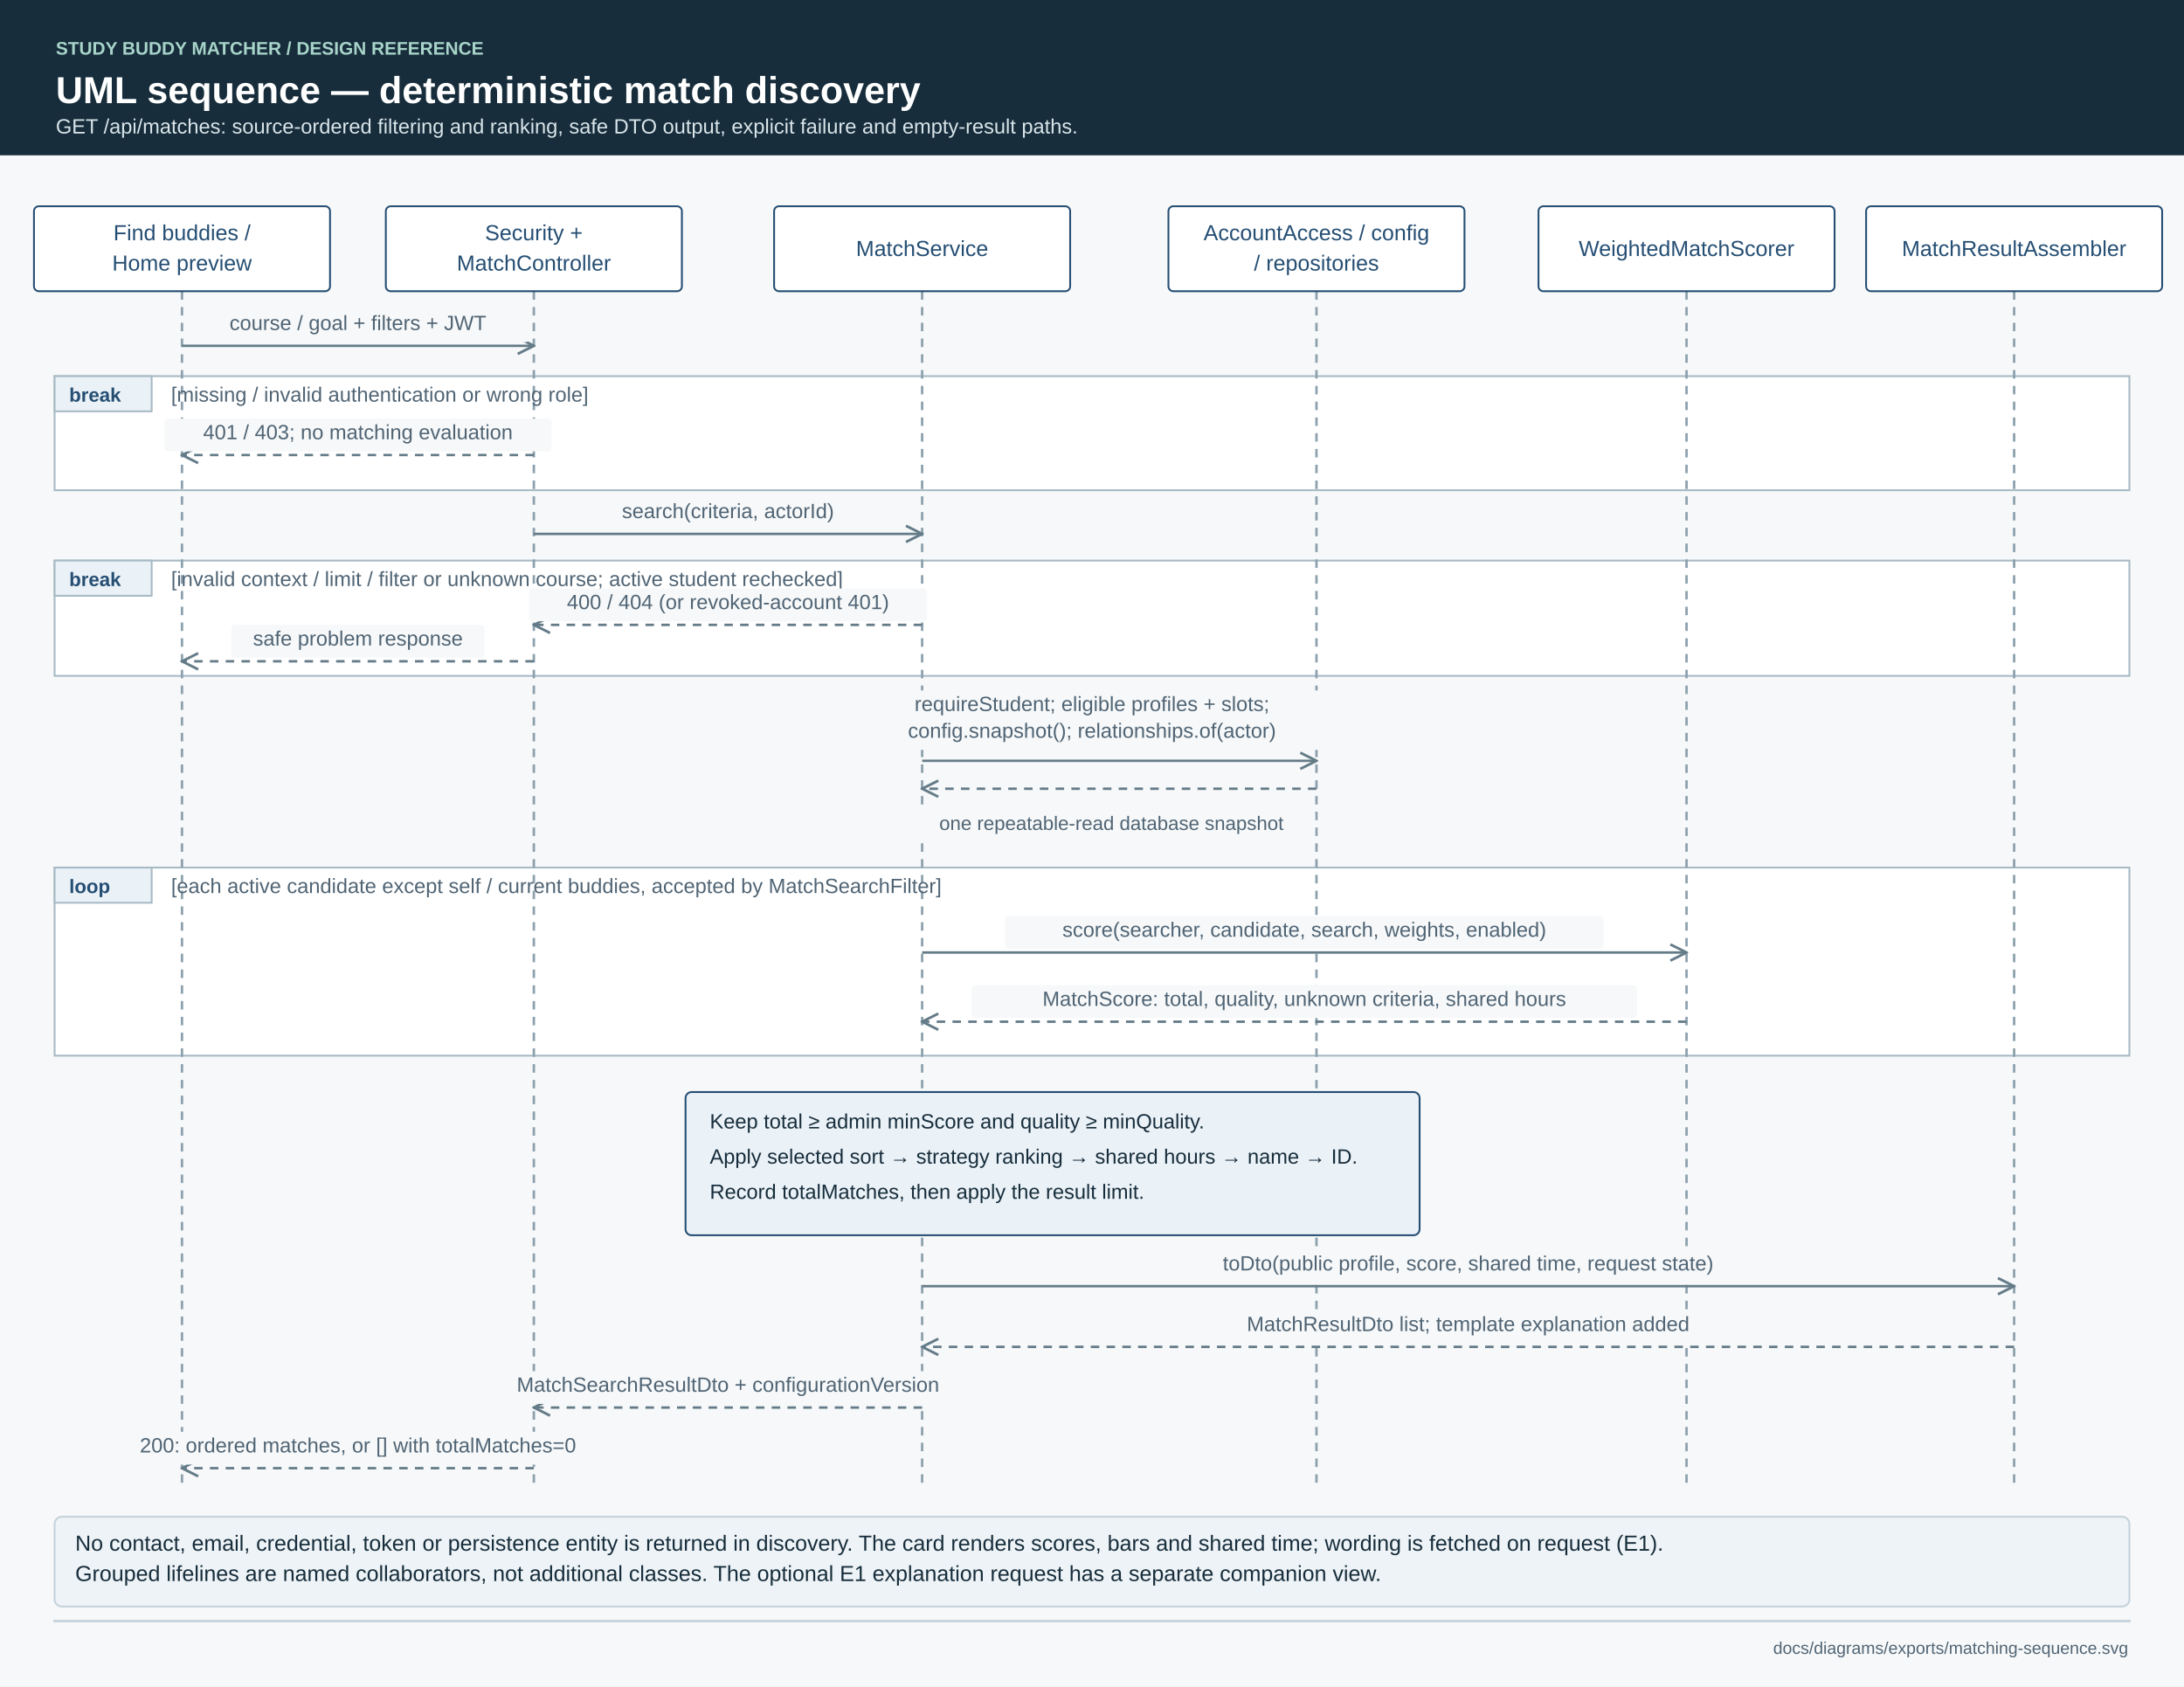
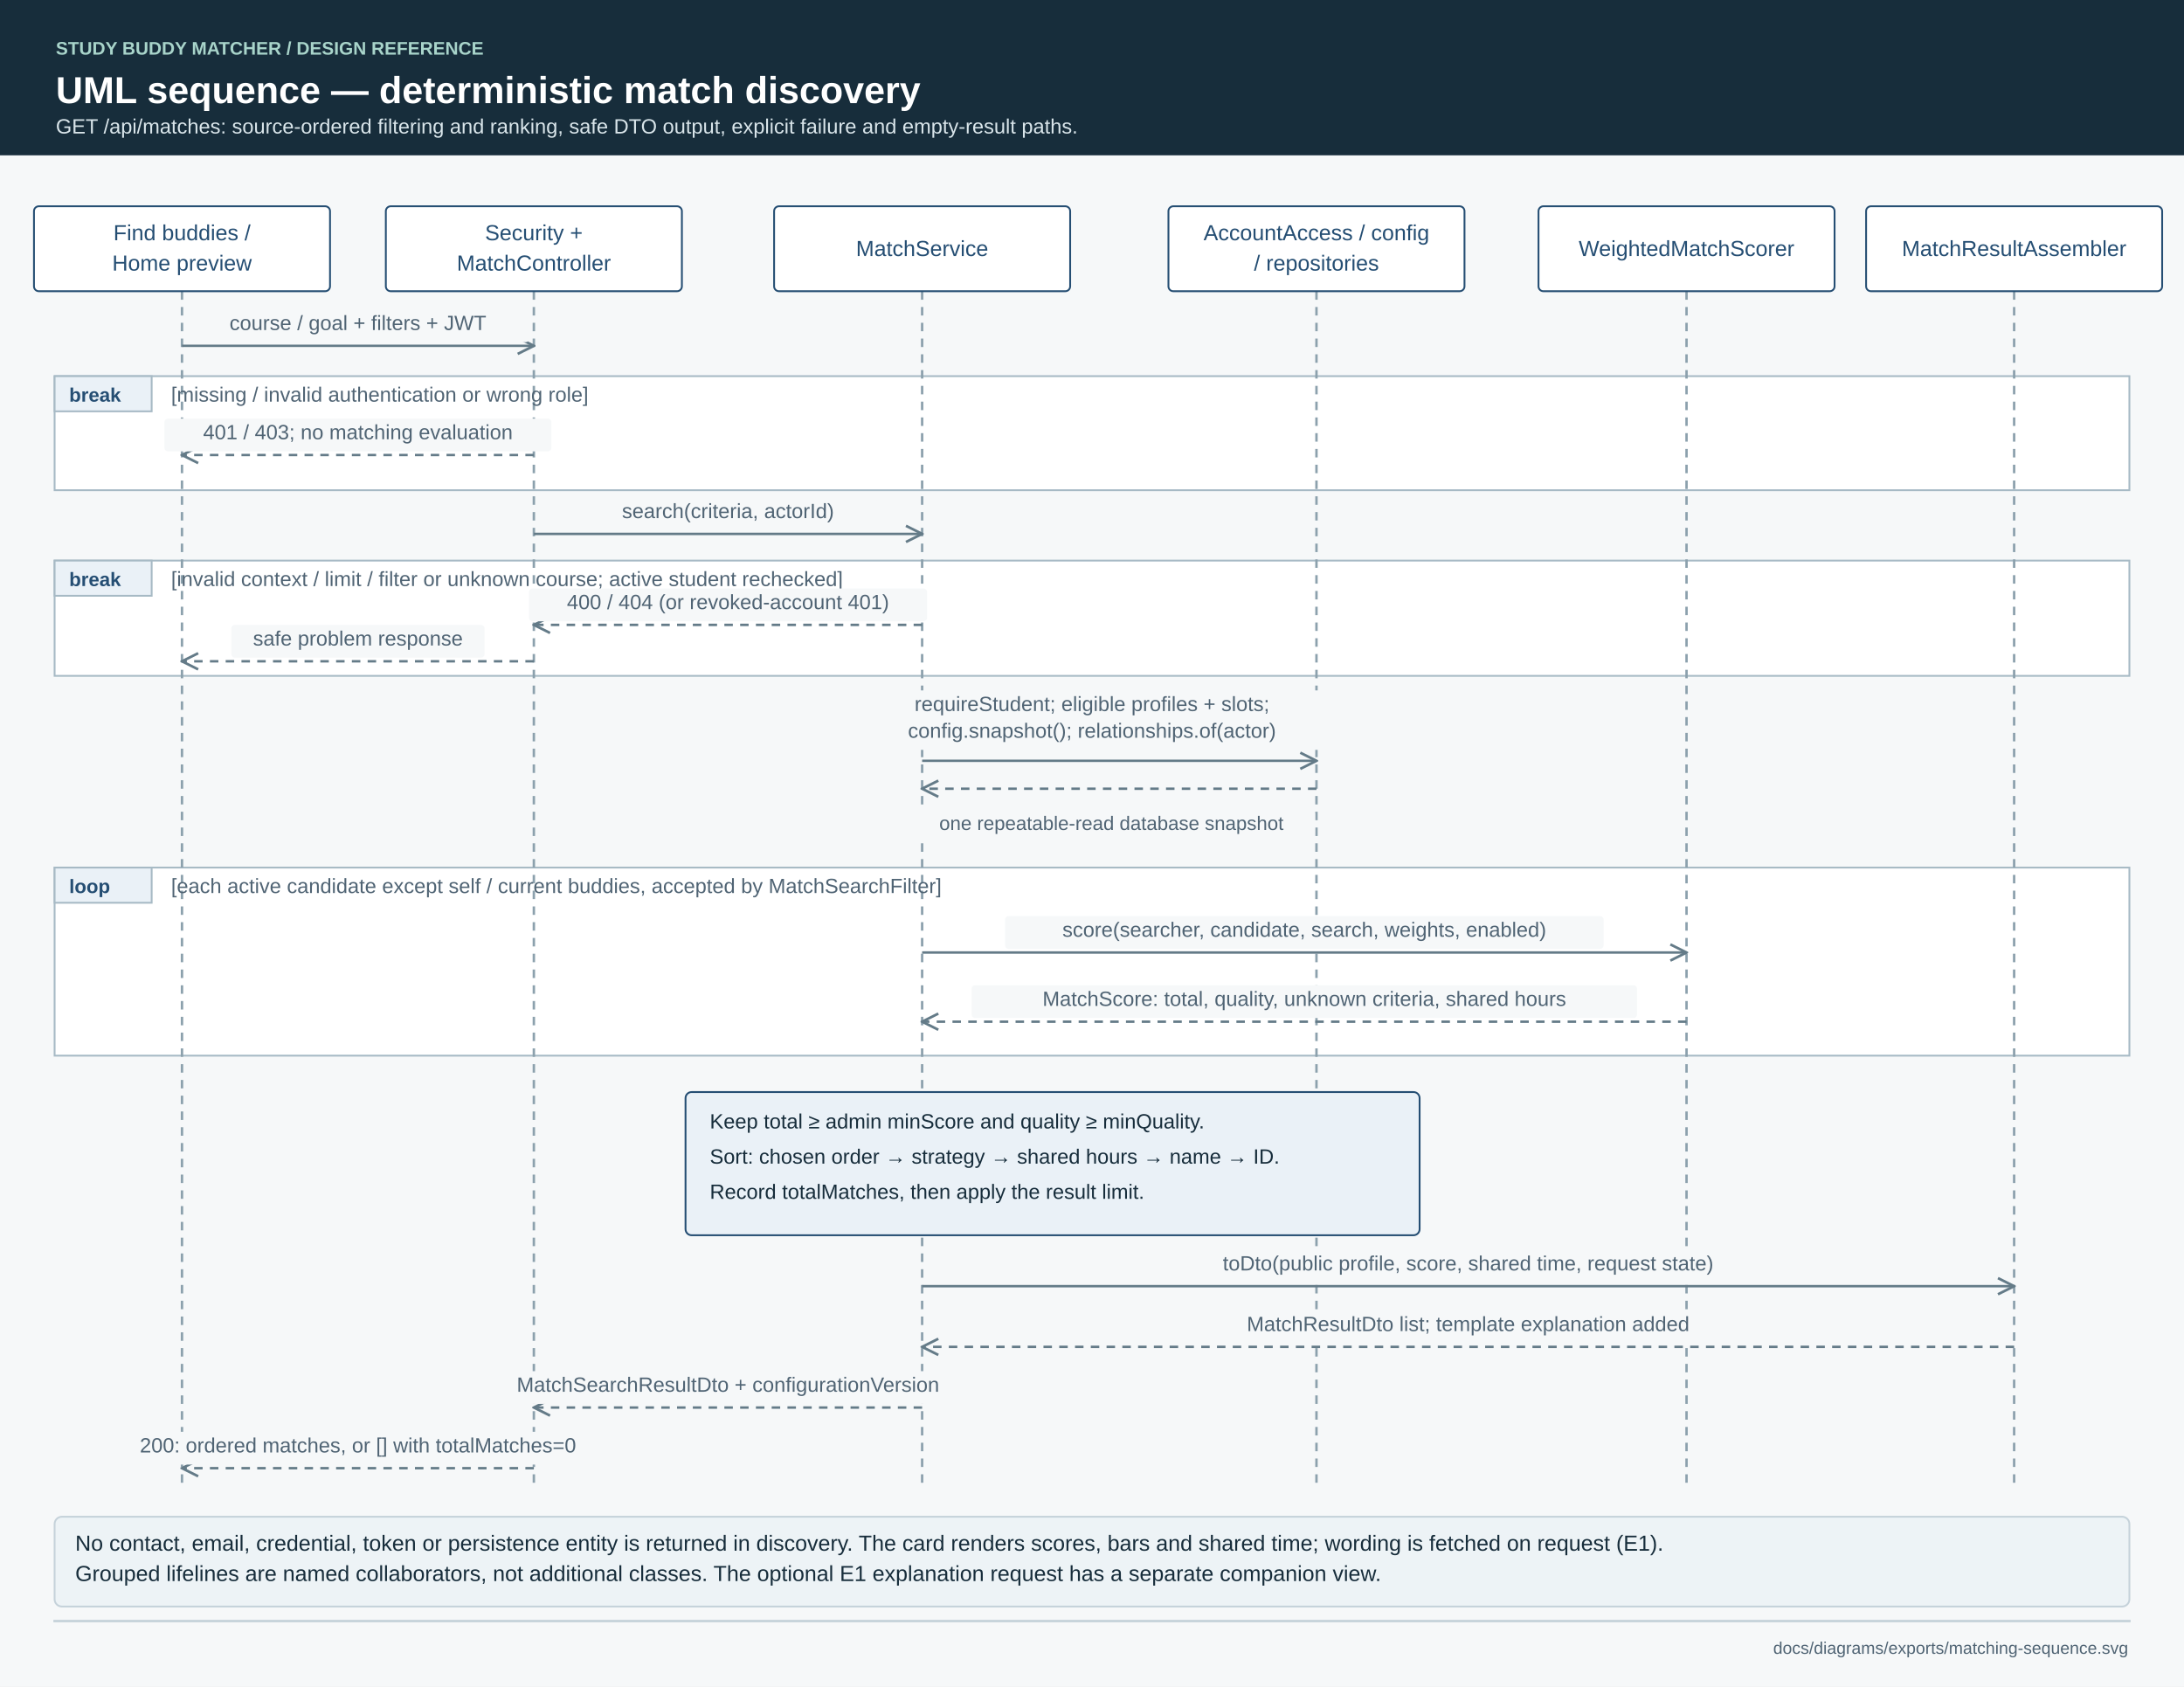
<svg xmlns="http://www.w3.org/2000/svg" width="1800" height="1390" viewBox="0 0 1800 1390" role="img" aria-labelledby="title description">
  <defs>
    <marker id="arrow" viewBox="0 0 12 12" refX="11" refY="6" markerWidth="8" markerHeight="8" orient="auto-start-reverse">
      <path d="M 1 1 L 11 6 L 1 11" fill="none" stroke="#647b88" stroke-width="1.6" />
    </marker>
    <marker id="triangle" viewBox="0 0 14 14" refX="13" refY="7" markerWidth="12" markerHeight="12" orient="auto-start-reverse">
      <path d="M 1 1 L 13 7 L 1 13 Z" fill="white" stroke="#647b88" stroke-width="1.4" />
    </marker>
    <marker id="diamond" viewBox="0 0 16 12" refX="1" refY="6" markerWidth="13" markerHeight="10" orient="auto-start-reverse">
      <path d="M 1 6 L 8 1 L 15 6 L 8 11 Z" fill="#647b88" stroke="#647b88" />
    </marker>
  </defs>
  <g font-family="Tahoma, Verdana, Arial, sans-serif">
    <rect x="0" y="0" width="1800" height="1390" rx="0" fill="#f6f8f9" stroke="none" stroke-width="1.5" />
    <rect x="0" y="0" width="1800" height="128" rx="0" fill="#172d3b" stroke="none" stroke-width="1.5" />
    <rect x="45" y="310" width="1710" height="94" rx="0" fill="#ffffff" stroke="#a7bac5" stroke-width="1.5" />
    <rect x="45" y="310" width="80" height="29" rx="0" fill="#eaf1f7" stroke="#a7bac5" stroke-width="1.5" />
    <rect x="45" y="462" width="1710" height="95" rx="0" fill="#ffffff" stroke="#a7bac5" stroke-width="1.5" />
    <rect x="45" y="462" width="80" height="29" rx="0" fill="#eaf1f7" stroke="#a7bac5" stroke-width="1.5" />
    <rect x="45" y="715" width="1710" height="155" rx="0" fill="#ffffff" stroke="#a7bac5" stroke-width="1.5" />
    <rect x="45" y="715" width="80" height="29" rx="0" fill="#eaf1f7" stroke="#a7bac5" stroke-width="1.5" />
    <polyline points="44,1336 1756,1336" fill="none" stroke="#c5d2da" stroke-width="2" stroke-linejoin="round" />
    <polyline points="150,240 150,1225" fill="none" stroke="#8ca1ad" stroke-width="2" stroke-linejoin="round" stroke-dasharray="7 6" />
    <polyline points="440,240 440,1225" fill="none" stroke="#8ca1ad" stroke-width="2" stroke-linejoin="round" stroke-dasharray="7 6" />
    <polyline points="760,240 760,1225" fill="none" stroke="#8ca1ad" stroke-width="2" stroke-linejoin="round" stroke-dasharray="7 6" />
    <polyline points="1085,240 1085,1225" fill="none" stroke="#8ca1ad" stroke-width="2" stroke-linejoin="round" stroke-dasharray="7 6" />
    <polyline points="1390,240 1390,1225" fill="none" stroke="#8ca1ad" stroke-width="2" stroke-linejoin="round" stroke-dasharray="7 6" />
    <polyline points="1660,240 1660,1225" fill="none" stroke="#8ca1ad" stroke-width="2" stroke-linejoin="round" stroke-dasharray="7 6" />
    <polyline points="150,285 440,285" fill="none" stroke="#647b88" stroke-width="2" stroke-linejoin="round" marker-end="url(#arrow)" />
    <polyline points="440,375 150,375" fill="none" stroke="#647b88" stroke-width="2" stroke-linejoin="round" stroke-dasharray="7 6" marker-end="url(#arrow)" />
    <polyline points="440,440 760,440" fill="none" stroke="#647b88" stroke-width="2" stroke-linejoin="round" marker-end="url(#arrow)" />
    <polyline points="760,515 440,515" fill="none" stroke="#647b88" stroke-width="2" stroke-linejoin="round" stroke-dasharray="7 6" marker-end="url(#arrow)" />
    <polyline points="440,545 150,545" fill="none" stroke="#647b88" stroke-width="2" stroke-linejoin="round" stroke-dasharray="7 6" marker-end="url(#arrow)" />
    <polyline points="760,627 1085,627" fill="none" stroke="#647b88" stroke-width="2" stroke-linejoin="round" marker-end="url(#arrow)" />
    <polyline points="1085,650 760,650" fill="none" stroke="#647b88" stroke-width="2" stroke-linejoin="round" stroke-dasharray="7 6" marker-end="url(#arrow)" />
    <polyline points="760,785 1390,785" fill="none" stroke="#647b88" stroke-width="2" stroke-linejoin="round" marker-end="url(#arrow)" />
    <polyline points="1390,842 760,842" fill="none" stroke="#647b88" stroke-width="2" stroke-linejoin="round" stroke-dasharray="7 6" marker-end="url(#arrow)" />
    <polyline points="760,1060 1660,1060" fill="none" stroke="#647b88" stroke-width="2" stroke-linejoin="round" marker-end="url(#arrow)" />
    <polyline points="1660,1110 760,1110" fill="none" stroke="#647b88" stroke-width="2" stroke-linejoin="round" stroke-dasharray="7 6" marker-end="url(#arrow)" />
    <polyline points="760,1160 440,1160" fill="none" stroke="#647b88" stroke-width="2" stroke-linejoin="round" stroke-dasharray="7 6" marker-end="url(#arrow)" />
    <polyline points="440,1210 150,1210" fill="none" stroke="#647b88" stroke-width="2" stroke-linejoin="round" stroke-dasharray="7 6" marker-end="url(#arrow)" />
    <rect x="28" y="170" width="244" height="70" rx="4" fill="white" stroke="#254e73" stroke-width="1.5" />
    <rect x="318" y="170" width="244" height="70" rx="4" fill="white" stroke="#254e73" stroke-width="1.5" />
    <rect x="638" y="170" width="244" height="70" rx="4" fill="white" stroke="#254e73" stroke-width="1.5" />
    <rect x="963" y="170" width="244" height="70" rx="4" fill="white" stroke="#254e73" stroke-width="1.5" />
    <rect x="1268" y="170" width="244" height="70" rx="4" fill="white" stroke="#254e73" stroke-width="1.5" />
    <rect x="1538" y="170" width="244" height="70" rx="4" fill="white" stroke="#254e73" stroke-width="1.5" />
    <rect x="565" y="900" width="605" height="118" rx="5" fill="#eaf1f7" stroke="#254e73" stroke-width="1.5" />
    <rect x="45" y="1250" width="1710" height="74" rx="6" fill="#edf3f6" stroke="#c5d2da" stroke-width="1.5" />
    <text x="46" y="45" font-size="15" fill="#a8d4ca" font-weight="700" text-anchor="start">STUDY BUDDY MATCHER  /  DESIGN REFERENCE</text>
    <text x="46" y="85" font-size="31" fill="#ffffff" font-weight="700" text-anchor="start">UML sequence — deterministic match discovery</text>
    <text x="46" y="110" font-size="17" fill="#d9e5ea" font-weight="400" text-anchor="start">GET /api/matches: source-ordered filtering and ranking, safe DTO output, explicit failure and empty-result paths.</text>
    <text x="1754" y="1363" font-size="14" fill="#506474" font-weight="400" text-anchor="end">docs/diagrams/exports/matching-sequence.svg</text>
    <text x="150" y="198" font-size="18" fill="#254e73" font-weight="400" text-anchor="middle">Find buddies /</text>
    <text x="150" y="223" font-size="18" fill="#254e73" font-weight="400" text-anchor="middle">Home preview</text>
    <text x="440" y="198" font-size="18" fill="#254e73" font-weight="400" text-anchor="middle">Security +</text>
    <text x="440" y="223" font-size="18" fill="#254e73" font-weight="400" text-anchor="middle">MatchController</text>
    <text x="760" y="211" font-size="18" fill="#254e73" font-weight="400" text-anchor="middle">MatchService</text>
    <text x="1085" y="198" font-size="18" fill="#254e73" font-weight="400" text-anchor="middle">AccountAccess / config</text>
    <text x="1085" y="223" font-size="18" fill="#254e73" font-weight="400" text-anchor="middle">/ repositories</text>
    <text x="1390" y="211" font-size="18" fill="#254e73" font-weight="400" text-anchor="middle">WeightedMatchScorer</text>
    <text x="1660" y="211" font-size="18" fill="#254e73" font-weight="400" text-anchor="middle">MatchResultAssembler</text>
    <rect x="153.89" y="255" width="282.22" height="27" rx="3" fill="#f6f8f9" stroke="none" stroke-width="1.5" />
    <text x="295.0" y="272" font-size="17" fill="#506474" font-weight="400" text-anchor="middle">course / goal + filters + JWT</text>
    <text x="57" y="331" font-size="16" fill="#254e73" font-weight="700" text-anchor="start">break</text>
    <text x="141" y="331" font-size="17" fill="#506474" font-weight="400" text-anchor="start">[missing / invalid authentication or wrong role]</text>
    <rect x="135.53" y="345" width="318.94" height="27" rx="3" fill="#f6f8f9" stroke="none" stroke-width="1.5" />
    <text x="295.0" y="362" font-size="17" fill="#506474" font-weight="400" text-anchor="middle">401 / 403; no matching evaluation</text>
    <rect x="477.25" y="410" width="245.5" height="27" rx="3" fill="#f6f8f9" stroke="none" stroke-width="1.5" />
    <text x="600.0" y="427" font-size="17" fill="#506474" font-weight="400" text-anchor="middle">search(criteria, actorId)</text>
    <text x="57" y="483" font-size="16" fill="#254e73" font-weight="700" text-anchor="start">break</text>
    <text x="141" y="483" font-size="17" fill="#506474" font-weight="400" text-anchor="start">[invalid context / limit / filter or unknown course; active student rechecked]</text>
    <rect x="435.94" y="485" width="328.12" height="27" rx="3" fill="#f6f8f9" stroke="none" stroke-width="1.5" />
    <text x="600.0" y="502" font-size="17" fill="#506474" font-weight="400" text-anchor="middle">400 / 404 (or revoked-account 401)</text>
    <rect x="190.61" y="515" width="208.78" height="27" rx="3" fill="#f6f8f9" stroke="none" stroke-width="1.5" />
    <text x="295.0" y="532" font-size="17" fill="#506474" font-weight="400" text-anchor="middle">safe problem response</text>
    <rect x="699.22" y="569" width="401.56" height="49" rx="3" fill="#f6f8f9" stroke="none" stroke-width="1.5" />
    <text x="900" y="586" font-size="17" fill="#506474" font-weight="400" text-anchor="middle">requireStudent; eligible profiles + slots;</text>
    <text x="900" y="608" font-size="17" fill="#506474" font-weight="400" text-anchor="middle">config.snapshot(); relationships.of(actor)</text>
    <rect x="748.16" y="668" width="335.68" height="26" rx="3" fill="#f6f8f9" stroke="none" stroke-width="1.5" />
    <text x="916" y="684" font-size="16" fill="#506474" font-weight="400" text-anchor="middle">one repeatable-read database snapshot</text>
    <text x="57" y="736" font-size="16" fill="#254e73" font-weight="700" text-anchor="start">loop</text>
    <text x="141" y="736" font-size="17" fill="#506474" font-weight="400" text-anchor="start">[each active candidate except self / current buddies, accepted by MatchSearchFilter]</text>
    <rect x="828.32" y="755" width="493.36" height="27" rx="3" fill="#f6f8f9" stroke="none" stroke-width="1.5" />
    <text x="1075.0" y="772" font-size="17" fill="#506474" font-weight="400" text-anchor="middle">score(searcher, candidate, search, weights, enabled)</text>
    <rect x="800.78" y="812" width="548.44" height="27" rx="3" fill="#f6f8f9" stroke="none" stroke-width="1.5" />
    <text x="1075.0" y="829" font-size="17" fill="#506474" font-weight="400" text-anchor="middle">MatchScore: total, quality, unknown criteria, shared hours</text>
    <text x="585" y="930" font-size="17" fill="#172d3b" font-weight="400" text-anchor="start">Keep total ≥ admin minScore and quality ≥ minQuality.</text>
-     <text x="585" y="959" font-size="17" fill="#172d3b" font-weight="400" text-anchor="start">Apply selected sort → strategy ranking → shared hours → name → ID.</text>
+     <text x="585" y="959" font-size="17" fill="#172d3b" font-weight="400" text-anchor="start">Sort: chosen order → strategy → shared hours → name → ID.</text>
    <text x="585" y="988" font-size="17" fill="#172d3b" font-weight="400" text-anchor="start">Record totalMatches, then apply the result limit.</text>
    <rect x="944.96" y="1030" width="530.08" height="27" rx="3" fill="#f6f8f9" stroke="none" stroke-width="1.5" />
    <text x="1210.0" y="1047" font-size="17" fill="#506474" font-weight="400" text-anchor="middle">toDto(public profile, score, shared time, request state)</text>
    <rect x="986.27" y="1080" width="447.46" height="27" rx="3" fill="#f6f8f9" stroke="none" stroke-width="1.5" />
    <text x="1210.0" y="1097" font-size="17" fill="#506474" font-weight="400" text-anchor="middle">MatchResultDto list; template explanation added</text>
    <rect x="394.63" y="1130" width="410.74" height="27" rx="3" fill="#f6f8f9" stroke="none" stroke-width="1.5" />
    <text x="600.0" y="1147" font-size="17" fill="#506474" font-weight="400" text-anchor="middle">MatchSearchResultDto + configurationVersion</text>
    <rect x="71.27" y="1180" width="447.46" height="27" rx="3" fill="#f6f8f9" stroke="none" stroke-width="1.5" />
    <text x="295.0" y="1197" font-size="17" fill="#506474" font-weight="400" text-anchor="middle">200: ordered matches, or [] with totalMatches=0</text>
    <text x="62" y="1278" font-size="18" fill="#172d3b" font-weight="400" text-anchor="start">No contact, email, credential, token or persistence entity is returned in discovery. The card renders scores, bars and shared time; wording is fetched on request (E1).</text>
    <text x="62" y="1303" font-size="18" fill="#172d3b" font-weight="400" text-anchor="start">Grouped lifelines are named collaborators, not additional classes. The optional E1 explanation request has a separate companion view.</text>
  </g>
</svg>
